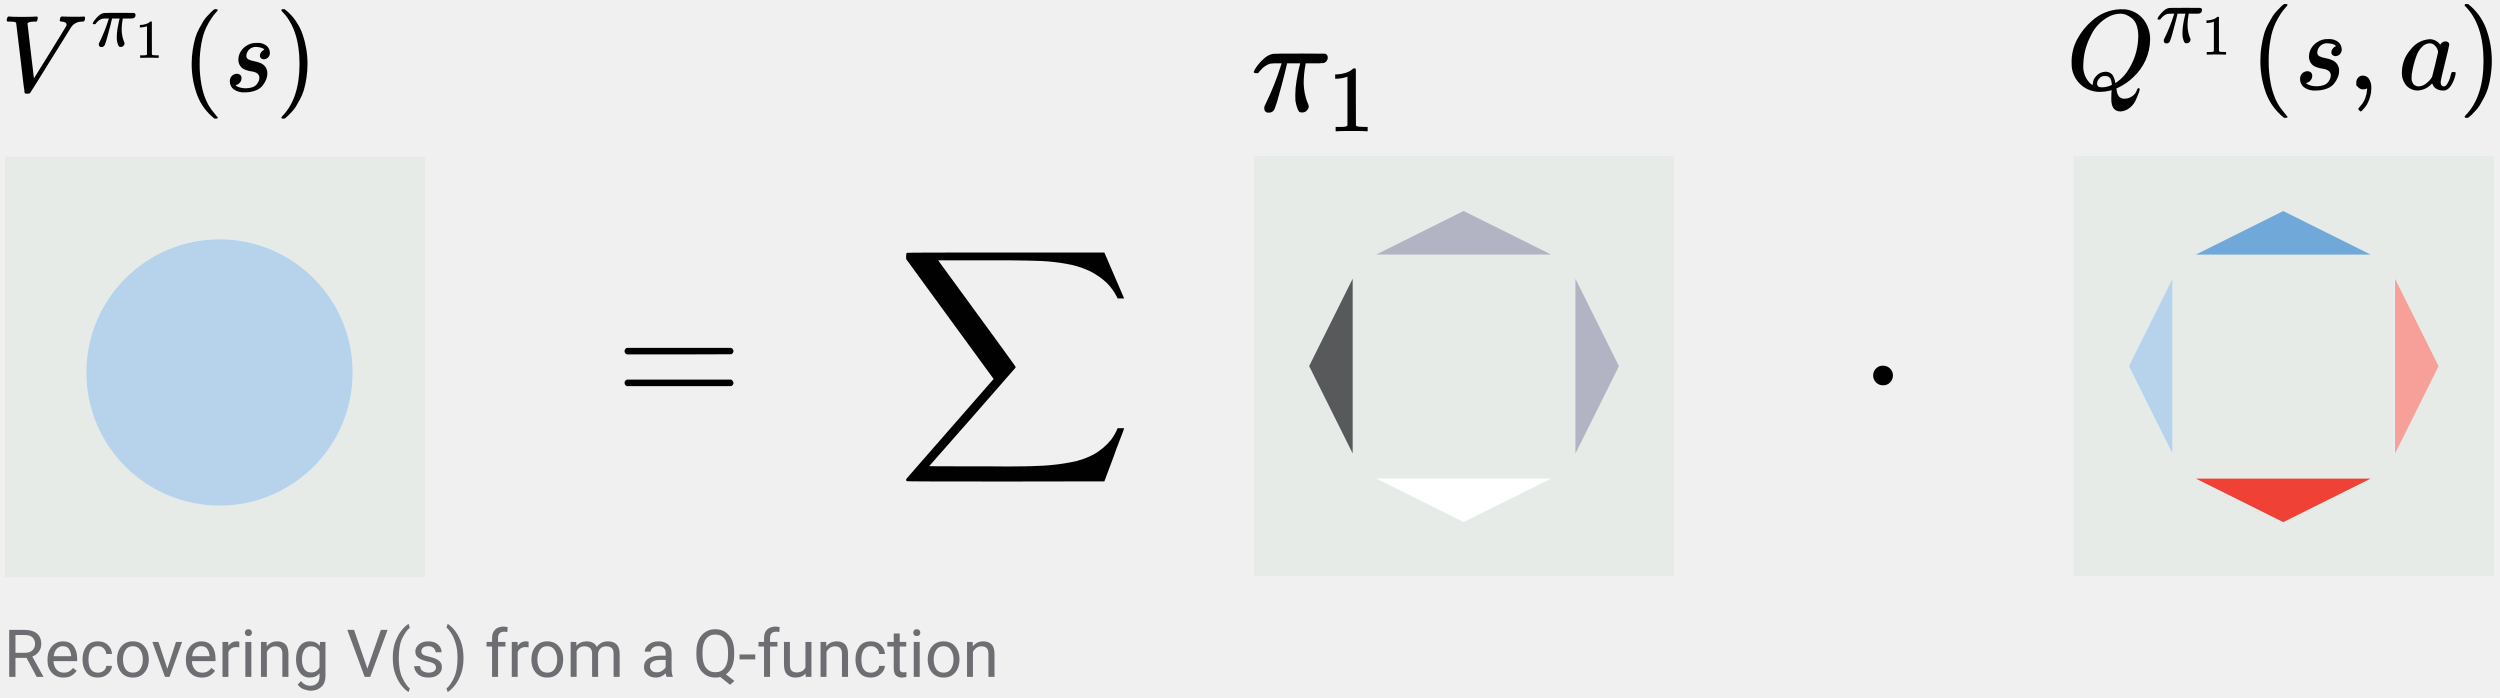
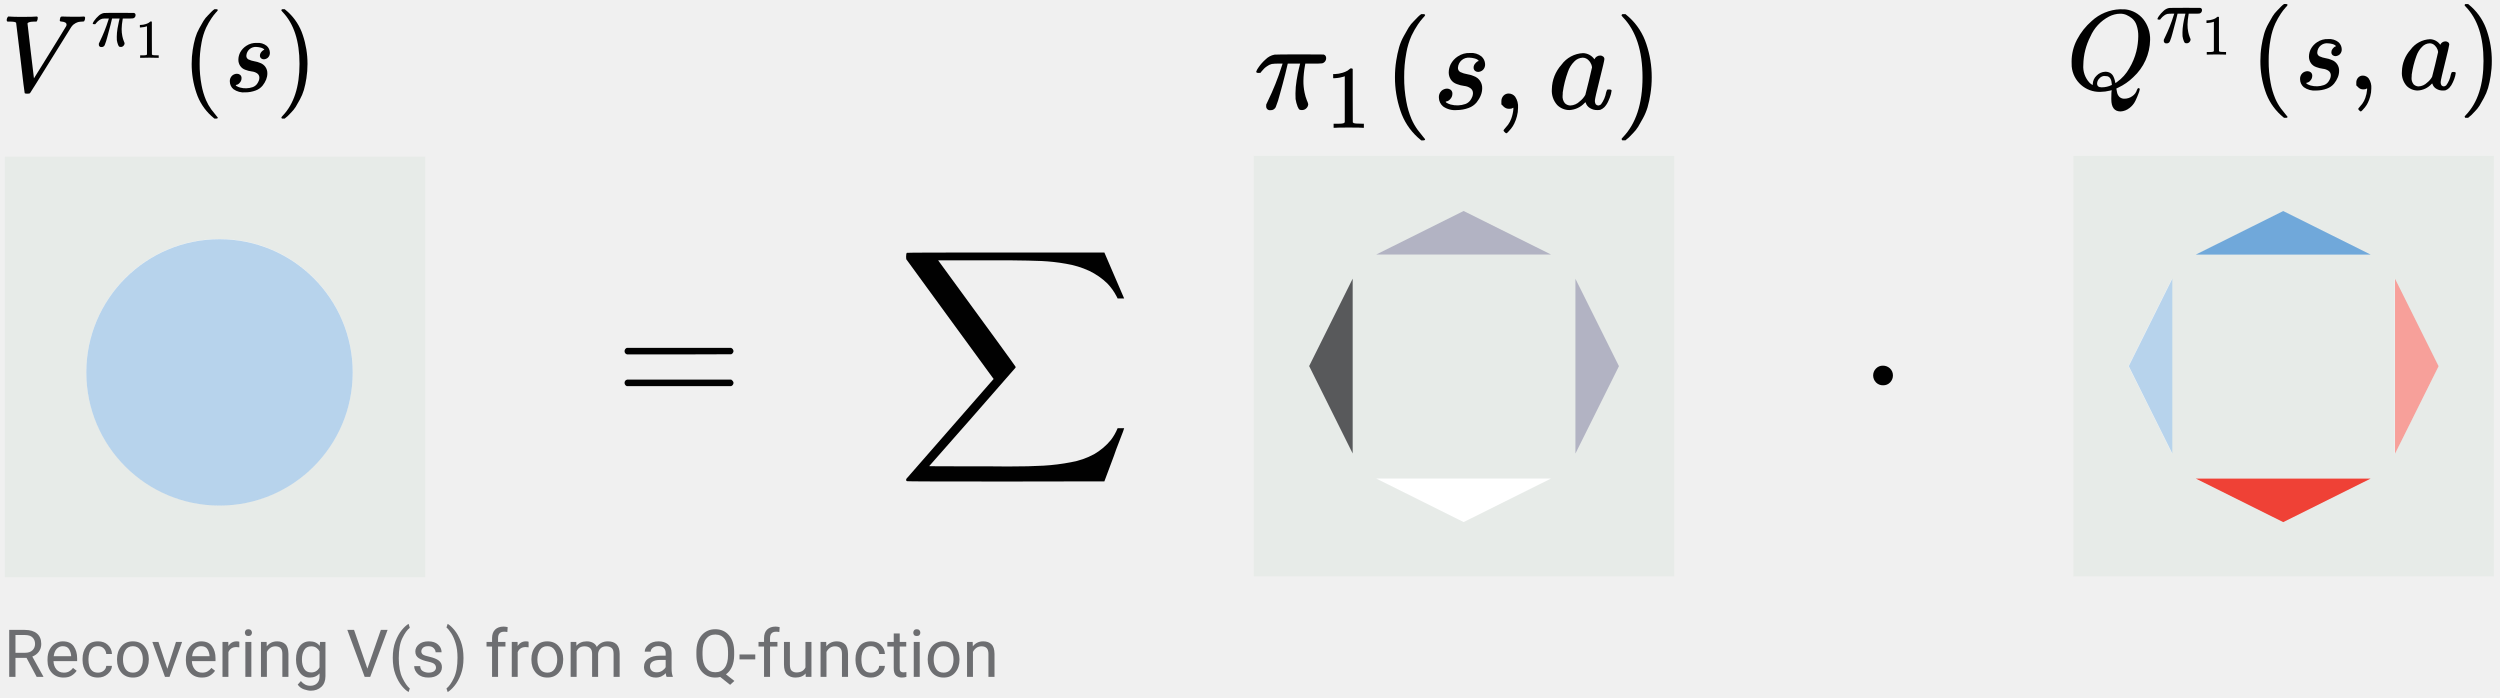
<svg xmlns="http://www.w3.org/2000/svg" id="Layer_1" data-name="Layer 1" viewBox="0 0 580.235 162">
  <defs>
    <style>
      .cls-1 {
        fill: #e7ebe8;
      }

      .cls-2 {
        fill: #58595b;
      }

      .cls-3 {
        fill: #fff;
      }

      .cls-4 {
        fill: #b2b3c3;
      }

-       .cls-5 {
-         fill: #010101;
-       }
- 
-       .cls-6, .cls-9 {
+       .cls-5, .cls-9 {
        fill: #70a8da;
      }

-       .cls-6, .cls-8 {
+       .cls-5, .cls-8 {
        opacity: 0.5;
+       }
+ 
+       .cls-6 {
+         fill: #010101;
      }

      .cls-7, .cls-8 {
        fill: #ef4136;
      }

      .cls-10 {
        font-size: 15.339px;
        fill: #6d6e71;
        font-family: Roboto-Regular, Roboto;
      }

      .cls-11 {
        letter-spacing: -0.007em;
      }

      .cls-12 {
        letter-spacing: -0.006em;
      }

      .cls-13 {
        letter-spacing: -0em;
      }

      .cls-14 {
        letter-spacing: -0.017em;
      }
    </style>
  </defs>
  <rect class="cls-1" x="291" y="36.167" width="97.595" height="97.595" />
  <polygon class="cls-2" points="303.845 84.962 313.95 105.252 313.95 64.673 303.845 84.962" />
  <polygon class="cls-3" points="339.699 121.169 359.988 111.064 319.41 111.064 339.699 121.169" />
  <polygon class="cls-4" points="375.75 84.985 365.645 64.696 365.645 105.274 375.75 84.985" />
  <polygon class="cls-4" points="339.699 48.969 319.41 59.074 359.988 59.074 339.699 48.969" />
-   <g>
-     <path id="MJMATHI-3C0" class="cls-5" d="M294.487,26.137a.918.918,0,0,1-1.054-1.023v-.341l.403-.868a60.086,60.086,0,0,0,3.38-8.466l.248-.744h-.992a10.34,10.34,0,0,0-1.675.093,3.355,3.355,0,0,0-1.209.589,4.05,4.05,0,0,0-.682.558,7.993,7.993,0,0,0-.589.651,3.819,3.819,0,0,0-.279.372,1.768,1.768,0,0,1-.465.031q-.589,0-.589-.31a3.744,3.744,0,0,1,.589-1.085,10.545,10.545,0,0,1,1.706-1.923,4.216,4.216,0,0,1,2.202-1.178q.217-.062,6.977-.062,4.961,0,5.086.031a.847.847,0,0,1,.62.868,1.295,1.295,0,0,1-.992,1.302,16.819,16.819,0,0,1-2.14.062h-1.985l-.093.527a23.275,23.275,0,0,0-.372,3.69,13.511,13.511,0,0,0,.279,2.884,11.204,11.204,0,0,0,.589,1.985,3.616,3.616,0,0,1,.31.868,1.437,1.437,0,0,1-.434.992,1.459,1.459,0,0,1-1.116.465,1.429,1.429,0,0,1-.558-.093q-.217-.093-.496-.744a8.957,8.957,0,0,1-.496-1.861q-.031-.279-.031-1.364a20.58,20.58,0,0,1,.279-3.256q.279-1.737.558-2.853l.31-1.24H298.735l-.031.124q0,.093-.589,2.45t-1.333,4.992a23.108,23.108,0,0,1-.961,3.008A1.304,1.304,0,0,1,294.487,26.137Z" />
-     <path id="MJMAIN-31" class="cls-5" d="M312.734,17.793l-.285.11a6.282,6.282,0,0,1-.877.219,10.105,10.105,0,0,1-1.272.153h-.417V17.267h.417a7.129,7.129,0,0,0,1.907-.329,5.177,5.177,0,0,0,1.228-.526,5.622,5.622,0,0,0,.614-.482q.044-.066.263-.066a.611.611,0,0,1,.373.132v6.555l.022,6.577a.868.868,0,0,0,.263.197,2.6,2.6,0,0,0,.526.088q.417.044,1.359.044h.57v1.008h-.241q-.46-.066-3.486-.066-2.982,0-3.442.066h-.263V29.457h1.403a5.264,5.264,0,0,0,.548-.022,2.147,2.147,0,0,0,.351-.066,1.314,1.314,0,0,1,.175-.044q.022,0,.132-.11t.132-.088Z" />
-   </g>
  <rect class="cls-1" x="1.117" y="36.373" width="97.595" height="97.595" />
  <circle class="cls-3" cx="50.95" cy="86.39" r="30.912" />
-   <circle class="cls-6" cx="50.947" cy="86.427" r="30.912" />
+   <circle class="cls-5" cx="50.947" cy="86.427" r="30.912" />
  <g>
-     <path id="MJMATHI-56" class="cls-5" d="M1.558,4.73a1.201,1.201,0,0,1,.33-.888H2.168q1.066.076,2.665.076,2.995,0,3.529-.076h.254q.152.152.152.228t-.051.457a1.398,1.398,0,0,1-.228.482h-.533q-.558.051-.762.051-.736.127-.812.381,0,.051.736,6.372T7.879,18.184l1.853-2.97q1.853-2.97,3.706-5.991t1.904-3.122a.755.755,0,0,0,.102-.381q0-.609-1.117-.711-.457,0-.457-.279,0-.025.051-.33a1.366,1.366,0,0,1,.152-.457.403.403,0,0,1,.33-.102h.305q.254,0,.863.025t1.625.025q1.752,0,2.209-.051h.178q.178.178.178.279a1.553,1.553,0,0,1-.228.812.726.726,0,0,1-.432.076q-.33.025-.609.051a1.888,1.888,0,0,0-.533.127q-.254.102-.406.178a1.589,1.589,0,0,0-.305.203,1.42,1.42,0,0,1-.254.178.552.552,0,0,0-.203.228q-.102.178-.178.178l-4.899,7.869Q7.143,21.408,6.991,21.586q-.076.051-.178.127L6.356,21.738H6.179q-.457,0-.457-.178-.076-.152-.99-8.123-.965-8.073-.99-8.149Q3.615,5.009,2.168,5.009H1.736A.352.352,0,0,1,1.558,4.73Z" />
+     <path id="MJMATHI-56" class="cls-6" d="M1.558,4.73a1.201,1.201,0,0,1,.33-.888H2.168q1.066.076,2.665.076,2.995,0,3.529-.076h.254q.152.152.152.228t-.051.457a1.398,1.398,0,0,1-.228.482h-.533q-.558.051-.762.051-.736.127-.812.381,0,.051.736,6.372T7.879,18.184l1.853-2.97q1.853-2.97,3.706-5.991t1.904-3.122a.755.755,0,0,0,.102-.381q0-.609-1.117-.711-.457,0-.457-.279,0-.025.051-.33a1.366,1.366,0,0,1,.152-.457.403.403,0,0,1,.33-.102h.305q.254,0,.863.025t1.625.025q1.752,0,2.209-.051h.178q.178.178.178.279a1.553,1.553,0,0,1-.228.812.726.726,0,0,1-.432.076q-.33.025-.609.051a1.888,1.888,0,0,0-.533.127q-.254.102-.406.178a1.589,1.589,0,0,0-.305.203,1.42,1.42,0,0,1-.254.178.552.552,0,0,0-.203.228q-.102.178-.178.178l-4.899,7.869Q7.143,21.408,6.991,21.586q-.076.051-.178.127L6.356,21.738H6.179q-.457,0-.457-.178-.076-.152-.99-8.123-.965-8.073-.99-8.149Q3.615,5.009,2.168,5.009H1.736A.352.352,0,0,1,1.558,4.73Z" />
    <g>
-       <path id="MJMATHI-3C0-2" data-name="MJMATHI-3C0" class="cls-5" d="M23.55,10.918a.532.532,0,0,1-.61-.592v-.197l.233-.503a34.777,34.777,0,0,0,1.956-4.9l.144-.431h-.574a5.983,5.983,0,0,0-.969.054,1.942,1.942,0,0,0-.7.341,2.344,2.344,0,0,0-.395.323,4.625,4.625,0,0,0-.341.377,2.209,2.209,0,0,0-.162.215,1.023,1.023,0,0,1-.269.018q-.341,0-.341-.179a2.167,2.167,0,0,1,.341-.628,6.103,6.103,0,0,1,.987-1.113,2.44,2.44,0,0,1,1.274-.682q.126-.036,4.038-.036,2.872,0,2.943.018a.49.49,0,0,1,.359.503.75.75,0,0,1-.574.754,9.734,9.734,0,0,1-1.238.036H28.504l-.054.305a13.471,13.471,0,0,0-.215,2.136,7.82,7.82,0,0,0,.162,1.669,6.484,6.484,0,0,0,.341,1.149,2.093,2.093,0,0,1,.179.503.832.832,0,0,1-.251.574.844.844,0,0,1-.646.269.827.827,0,0,1-.323-.054q-.126-.054-.287-.431A5.185,5.185,0,0,1,27.122,9.339q-.018-.162-.018-.79a11.911,11.911,0,0,1,.162-1.884q.162-1.005.323-1.651l.179-.718H26.009l-.018.072q0,.054-.341,1.418T24.879,8.675a13.374,13.374,0,0,1-.556,1.741A.755.755,0,0,1,23.55,10.918Z" />
-       <path id="MJMAIN-31-2" data-name="MJMAIN-31" class="cls-5" d="M34.115,6.088l-.165.063a3.638,3.638,0,0,1-.508.127,5.852,5.852,0,0,1-.736.089h-.241V5.783h.241a4.127,4.127,0,0,0,1.104-.19,2.997,2.997,0,0,0,.711-.305,3.253,3.253,0,0,0,.355-.279q.025-.038.152-.038a.353.353,0,0,1,.216.076V8.842L35.258,12.65a.503.503,0,0,0,.152.114,1.505,1.505,0,0,0,.305.051q.241.025.787.025h.33v.584H36.692q-.267-.038-2.018-.038-1.726,0-1.993.038h-.152V12.84H33.341a3.049,3.049,0,0,0,.317-.013,1.242,1.242,0,0,0,.203-.038.761.761,0,0,1,.102-.025q.013,0,.076-.063t.076-.051Z" />
+       <path id="MJMATHI-3C0" class="cls-6" d="M23.55,10.918a.532.532,0,0,1-.61-.592v-.197l.233-.503a34.777,34.777,0,0,0,1.956-4.9l.144-.431h-.574a5.983,5.983,0,0,0-.969.054,1.942,1.942,0,0,0-.7.341,2.344,2.344,0,0,0-.395.323,4.625,4.625,0,0,0-.341.377,2.209,2.209,0,0,0-.162.215,1.023,1.023,0,0,1-.269.018q-.341,0-.341-.179a2.167,2.167,0,0,1,.341-.628,6.103,6.103,0,0,1,.987-1.113,2.44,2.44,0,0,1,1.274-.682q.126-.036,4.038-.036,2.872,0,2.943.018a.49.49,0,0,1,.359.503.75.75,0,0,1-.574.754,9.734,9.734,0,0,1-1.238.036H28.504l-.054.305a13.471,13.471,0,0,0-.215,2.136,7.82,7.82,0,0,0,.162,1.669,6.484,6.484,0,0,0,.341,1.149,2.093,2.093,0,0,1,.179.503.832.832,0,0,1-.251.574.844.844,0,0,1-.646.269.827.827,0,0,1-.323-.054q-.126-.054-.287-.431A5.185,5.185,0,0,1,27.122,9.339q-.018-.162-.018-.79a11.911,11.911,0,0,1,.162-1.884q.162-1.005.323-1.651l.179-.718H26.009l-.018.072q0,.054-.341,1.418T24.879,8.675a13.374,13.374,0,0,1-.556,1.741A.755.755,0,0,1,23.55,10.918Z" />
+       <path id="MJMAIN-31" class="cls-6" d="M34.115,6.088l-.165.063a3.638,3.638,0,0,1-.508.127,5.852,5.852,0,0,1-.736.089h-.241V5.783h.241a4.127,4.127,0,0,0,1.104-.19,2.997,2.997,0,0,0,.711-.305,3.253,3.253,0,0,0,.355-.279q.025-.038.152-.038a.353.353,0,0,1,.216.076V8.842L35.258,12.65a.503.503,0,0,0,.152.114,1.505,1.505,0,0,0,.305.051q.241.025.787.025h.33v.584H36.692q-.267-.038-2.018-.038-1.726,0-1.993.038h-.152V12.84H33.341a3.049,3.049,0,0,0,.317-.013,1.242,1.242,0,0,0,.203-.038.761.761,0,0,1,.102-.025q.013,0,.076-.063t.076-.051Z" />
    </g>
-     <path id="MJMAIN-28" class="cls-5" d="M44.485,14.833a20.879,20.879,0,0,1,.254-3.325A23.264,23.264,0,0,1,45.323,8.791a10.63,10.63,0,0,1,.939-2.234q.609-1.092.965-1.701a6.743,6.743,0,0,1,1.066-1.32q.711-.711.838-.863a4.575,4.575,0,0,1,.635-.533H50.197q.355,0,.355.228a2.051,2.051,0,0,1-.432.533A11.524,11.524,0,0,0,49.08,4.247a17.563,17.563,0,0,0-1.244,2.183,14.442,14.442,0,0,0-1.066,3.503,25.622,25.622,0,0,0-.432,4.899,25.223,25.223,0,0,0,.432,4.874,16.487,16.487,0,0,0,1.041,3.529,11.497,11.497,0,0,0,1.244,2.183q.635.838,1.066,1.345a5.735,5.735,0,0,1,.432.533q0,.228-.381.228H49.765l-.711-.609a12.527,12.527,0,0,1-3.478-5.382A20.755,20.755,0,0,1,44.485,14.833Z" />
-     <path id="MJMATHI-73" class="cls-5" d="M55.325,13.843a3.762,3.762,0,0,1,.406-1.65,4.176,4.176,0,0,1,1.422-1.549,4.056,4.056,0,0,1,2.462-.685,3.207,3.207,0,0,1,2.285.685,2.175,2.175,0,0,1,.736,1.523,1.512,1.512,0,0,1-.432,1.193,1.538,1.538,0,0,1-.965.406,1.014,1.014,0,0,1-.609-.203.821.821,0,0,1-.305-.66,1.152,1.152,0,0,1,.228-.711,2.28,2.28,0,0,1,.432-.457.614.614,0,0,1,.33-.152.022.022,0,0,0,.025-.025q0-.076-.178-.228a1.734,1.734,0,0,0-.635-.279,4.491,4.491,0,0,0-.99-.152A2.147,2.147,0,0,0,57.178,12.904a.918.918,0,0,0,.482.888,5.265,5.265,0,0,0,1.396.432,5.563,5.563,0,0,1,1.32.381,2.509,2.509,0,0,1,1.675,2.437,3.863,3.863,0,0,1-.279,1.422,5.678,5.678,0,0,1-.838,1.422,3.672,3.672,0,0,1-1.599,1.117,6.893,6.893,0,0,1-2.386.432,4.106,4.106,0,0,1-2.767-.736,2.349,2.349,0,0,1-.838-1.726,1.726,1.726,0,0,1,.533-1.422,1.753,1.753,0,0,1,1.117-.432,1.225,1.225,0,0,1,.711.228.945.945,0,0,1,.355.787,1.519,1.519,0,0,1-.457,1.117,1.25,1.25,0,0,1-.787.457.195.195,0,0,1-.076.025q-.025,0-.025.051a.549.549,0,0,0,.203.203,3.544,3.544,0,0,0,.787.33,4.993,4.993,0,0,0,2.97-.102,2.181,2.181,0,0,0,.965-.711,3.37,3.37,0,0,0,.432-.787,1.915,1.915,0,0,0,.127-.635,1.196,1.196,0,0,0-.533-1.066,2.698,2.698,0,0,0-1.218-.432,6.283,6.283,0,0,1-1.498-.381,2.349,2.349,0,0,1-1.193-.888A2.555,2.555,0,0,1,55.325,13.843Z" />
-     <path id="MJMAIN-29" class="cls-5" d="M65.428,2.166l.102-.025h.558l.711.609a12.528,12.528,0,0,1,3.478,5.382,20.755,20.755,0,0,1,1.092,6.702,21.193,21.193,0,0,1-.254,3.325,21.826,21.826,0,0,1-.584,2.716,11.433,11.433,0,0,1-.939,2.234q-.609,1.117-.965,1.701A7.722,7.722,0,0,1,67.586,26.104q-.685.711-.812.838t-.584.482l-.102.102h-.584a.149.149,0,0,1-.127-.076.598.598,0,0,1-.076-.228q.025-.025.279-.33,3.935-4.087,3.935-12.058T65.581,2.775q-.254-.305-.279-.33A.298.298,0,0,1,65.428,2.166Z" />
+     <path id="MJMAIN-28" class="cls-6" d="M44.485,14.833a20.879,20.879,0,0,1,.254-3.325A23.264,23.264,0,0,1,45.323,8.791a10.63,10.63,0,0,1,.939-2.234q.609-1.092.965-1.701a6.743,6.743,0,0,1,1.066-1.32q.711-.711.838-.863a4.575,4.575,0,0,1,.635-.533H50.197q.355,0,.355.228a2.051,2.051,0,0,1-.432.533A11.524,11.524,0,0,0,49.08,4.247a17.563,17.563,0,0,0-1.244,2.183,14.442,14.442,0,0,0-1.066,3.503,25.622,25.622,0,0,0-.432,4.899,25.223,25.223,0,0,0,.432,4.874,16.487,16.487,0,0,0,1.041,3.529,11.497,11.497,0,0,0,1.244,2.183q.635.838,1.066,1.345a5.735,5.735,0,0,1,.432.533q0,.228-.381.228H49.765l-.711-.609a12.527,12.527,0,0,1-3.478-5.382A20.755,20.755,0,0,1,44.485,14.833Z" />
+     <path id="MJMATHI-73" class="cls-6" d="M55.325,13.843a3.762,3.762,0,0,1,.406-1.65,4.176,4.176,0,0,1,1.422-1.549,4.056,4.056,0,0,1,2.462-.685,3.207,3.207,0,0,1,2.285.685,2.175,2.175,0,0,1,.736,1.523,1.512,1.512,0,0,1-.432,1.193,1.538,1.538,0,0,1-.965.406,1.014,1.014,0,0,1-.609-.203.821.821,0,0,1-.305-.66,1.152,1.152,0,0,1,.228-.711,2.28,2.28,0,0,1,.432-.457.614.614,0,0,1,.33-.152.022.022,0,0,0,.025-.025q0-.076-.178-.228a1.734,1.734,0,0,0-.635-.279,4.491,4.491,0,0,0-.99-.152A2.147,2.147,0,0,0,57.178,12.904a.918.918,0,0,0,.482.888,5.265,5.265,0,0,0,1.396.432,5.563,5.563,0,0,1,1.32.381,2.509,2.509,0,0,1,1.675,2.437,3.863,3.863,0,0,1-.279,1.422,5.678,5.678,0,0,1-.838,1.422,3.672,3.672,0,0,1-1.599,1.117,6.893,6.893,0,0,1-2.386.432,4.106,4.106,0,0,1-2.767-.736,2.349,2.349,0,0,1-.838-1.726,1.726,1.726,0,0,1,.533-1.422,1.753,1.753,0,0,1,1.117-.432,1.225,1.225,0,0,1,.711.228.945.945,0,0,1,.355.787,1.519,1.519,0,0,1-.457,1.117,1.25,1.25,0,0,1-.787.457.195.195,0,0,1-.076.025q-.025,0-.025.051a.549.549,0,0,0,.203.203,3.544,3.544,0,0,0,.787.33,4.993,4.993,0,0,0,2.97-.102,2.181,2.181,0,0,0,.965-.711,3.37,3.37,0,0,0,.432-.787,1.915,1.915,0,0,0,.127-.635,1.196,1.196,0,0,0-.533-1.066,2.698,2.698,0,0,0-1.218-.432,6.283,6.283,0,0,1-1.498-.381,2.349,2.349,0,0,1-1.193-.888A2.555,2.555,0,0,1,55.325,13.843Z" />
+     <path id="MJMAIN-29" class="cls-6" d="M65.428,2.166l.102-.025h.558l.711.609a12.528,12.528,0,0,1,3.478,5.382,20.755,20.755,0,0,1,1.092,6.702,21.193,21.193,0,0,1-.254,3.325,21.826,21.826,0,0,1-.584,2.716,11.433,11.433,0,0,1-.939,2.234q-.609,1.117-.965,1.701A7.722,7.722,0,0,1,67.586,26.104q-.685.711-.812.838t-.584.482l-.102.102h-.584a.149.149,0,0,1-.127-.076.598.598,0,0,1-.076-.228q.025-.025.279-.33,3.935-4.087,3.935-12.058T65.581,2.775q-.254-.305-.279-.33A.298.298,0,0,1,65.428,2.166Z" />
  </g>
  <g>
-     <path id="MJMAIN-3D" class="cls-5" d="M144.955,81.499a.827.827,0,0,1,.532-.759h24.186a.883.883,0,0,1,.57.759.861.861,0,0,1-.532.721l-12.074.038h-12.074A.753.753,0,0,1,144.955,81.499Zm0,7.366a.753.753,0,0,1,.608-.759h24.148q.532.38.532.759a.83.83,0,0,1-.57.759h-24.186A.827.827,0,0,1,144.955,88.865Z" />
-     <path id="MJSZ2-2211" class="cls-5" d="M210.489,58.68q.114-.076,22.971-.076h22.857l2.202,5.126q2.24,5.24,2.392,5.543h-1.519l-.266-.532a12.828,12.828,0,0,0-2.126-2.962,15.937,15.937,0,0,0-4.215-2.924,20.79,20.79,0,0,0-5.354-1.633,44.167,44.167,0,0,0-5.733-.645q-2.696-.114-6.948-.152H217.741l.304.418q17.579,24.034,17.655,24.262a.342.342,0,0,1,0,.228q-.114.114-10.024,11.467L215.653,108.191q0,.038,8.011.038h5.354q3.379,0,4.86.038,5.164,0,8.353-.19a48.773,48.773,0,0,0,6.341-.797,17.486,17.486,0,0,0,5.354-1.86,14.239,14.239,0,0,0,3.911-3.303,12.032,12.032,0,0,0,1.557-2.734h1.519q0,.038-.266.797t-.949,2.468q-.683,1.709-1.177,3.189l-2.202,5.885-22.819.038q-22.857,0-22.971-.076a.323.323,0,0,1-.228-.342.583.583,0,0,1,.076-.228l20.237-23.161q0-.038-1.253-1.709t-3.987-5.467q-2.734-3.797-4.936-6.758L210.337,60.161l-.038-.57Q210.299,58.794,210.489,58.68Z" />
+     <path id="MJMAIN-3D" class="cls-6" d="M144.955,81.499a.827.827,0,0,1,.532-.759h24.186a.883.883,0,0,1,.57.759.861.861,0,0,1-.532.721l-12.074.038h-12.074A.753.753,0,0,1,144.955,81.499Zm0,7.366a.753.753,0,0,1,.608-.759h24.148q.532.38.532.759a.83.83,0,0,1-.57.759h-24.186A.827.827,0,0,1,144.955,88.865Z" />
+     <path id="MJSZ2-2211" class="cls-6" d="M210.489,58.68q.114-.076,22.971-.076h22.857l2.202,5.126q2.24,5.24,2.392,5.543h-1.519l-.266-.532a12.828,12.828,0,0,0-2.126-2.962,15.937,15.937,0,0,0-4.215-2.924,20.79,20.79,0,0,0-5.354-1.633,44.167,44.167,0,0,0-5.733-.645q-2.696-.114-6.948-.152H217.741l.304.418q17.579,24.034,17.655,24.262a.342.342,0,0,1,0,.228q-.114.114-10.024,11.467L215.653,108.191q0,.038,8.011.038h5.354q3.379,0,4.86.038,5.164,0,8.353-.19a48.773,48.773,0,0,0,6.341-.797,17.486,17.486,0,0,0,5.354-1.86,14.239,14.239,0,0,0,3.911-3.303,12.032,12.032,0,0,0,1.557-2.734h1.519q0,.038-.266.797t-.949,2.468q-.683,1.709-1.177,3.189l-2.202,5.885-22.819.038q-22.857,0-22.971-.076a.323.323,0,0,1-.228-.342.583.583,0,0,1,.076-.228l20.237-23.161q0-.038-1.253-1.709t-3.987-5.467q-2.734-3.797-4.936-6.758L210.337,60.161l-.038-.57Q210.299,58.794,210.489,58.68Z" />
  </g>
-   <path id="MJMAIN-22C5" class="cls-5" d="M434.746,87.147a2.249,2.249,0,0,1,.645-1.595,2.149,2.149,0,0,1,1.633-.683,2.325,2.325,0,0,1,1.595.608,2.191,2.191,0,0,1,.721,1.633,2.295,2.295,0,0,1-.645,1.633,2.149,2.149,0,0,1-1.633.683,2.213,2.213,0,0,1-1.633-.645A2.348,2.348,0,0,1,434.746,87.147Z" />
+   <path id="MJMAIN-22C5" class="cls-6" d="M434.746,87.147a2.249,2.249,0,0,1,.645-1.595,2.149,2.149,0,0,1,1.633-.683,2.325,2.325,0,0,1,1.595.608,2.191,2.191,0,0,1,.721,1.633,2.295,2.295,0,0,1-.645,1.633,2.149,2.149,0,0,1-1.633.683,2.213,2.213,0,0,1-1.633-.645A2.348,2.348,0,0,1,434.746,87.147Z" />
  <rect class="cls-1" x="481.224" y="36.181" width="97.595" height="97.595" />
  <polygon class="cls-3" points="565.925 85.022 555.82 64.733 555.82 105.311 565.925 85.022" />
  <polygon class="cls-3" points="494.022 84.976 504.127 105.266 504.127 64.687 494.022 84.976" />
-   <polygon class="cls-6" points="494.069 84.976 504.175 105.266 504.175 64.687 494.069 84.976" />
+   <polygon class="cls-5" points="494.069 84.976 504.175 105.266 504.175 64.687 494.069 84.976" />
  <polygon class="cls-7" points="529.924 121.183 550.213 111.078 509.634 111.078 529.924 121.183" />
  <polygon class="cls-8" points="565.974 84.999 555.869 64.709 555.869 105.288 565.974 84.999" />
  <polygon class="cls-9" points="529.924 48.982 509.634 59.088 550.213 59.088 529.924 48.982" />
  <g>
-     <path id="MJMATHI-51" class="cls-5" d="M490.021,22.856q0-.872.026-1.32a2.608,2.608,0,0,1,.053-.502v-.106l-.396.106a9.607,9.607,0,0,1-2.218.29,6.481,6.481,0,0,1-6.655-5.889q-.026-.211-.026-1.136A10.926,10.926,0,0,1,482.072,9.176a14.792,14.792,0,0,1,3.407-4.305,10.301,10.301,0,0,1,6.576-2.72q1.004,0,1.268.026a6.288,6.288,0,0,1,4.12,2.271,7.446,7.446,0,0,1,1.585,4.807,12.016,12.016,0,0,1-3.909,8.662,12.666,12.666,0,0,1-3.46,2.403l-.449.211v.132q0,.026.132.713a2.078,2.078,0,0,0,.555,1.109,1.644,1.644,0,0,0,1.215.423,3.077,3.077,0,0,0,1.769-.581,2.687,2.687,0,0,0,1.109-1.505q.158-.37.343-.37a.272.272,0,0,1,.291.238,3.95,3.95,0,0,1-.264.951q-.264.739-.739,1.743a4.585,4.585,0,0,1-1.426,1.717,3.604,3.604,0,0,1-2.007.766q-2.166,0-2.166-2.826Zm6.259-14.473a7.372,7.372,0,0,0-.396-2.535,3.472,3.472,0,0,0-1.083-1.611,5.955,5.955,0,0,0-1.32-.792,3.605,3.605,0,0,0-1.4-.264,5.761,5.761,0,0,0-2.588.66,9.508,9.508,0,0,0-4.331,4.648,14.872,14.872,0,0,0-1.637,6.55,5.454,5.454,0,0,0,1.426,4.146,2.48,2.48,0,0,0,.766.555v-.211a2.762,2.762,0,0,1,.872-1.954,2.871,2.871,0,0,1,2.06-.924,2.136,2.136,0,0,1,1.136.291,1.826,1.826,0,0,1,.713.792,4.348,4.348,0,0,1,.317.845q.079.343.158.713l.343-.238a9.781,9.781,0,0,0,2.879-3.196,14.419,14.419,0,0,0,1.637-3.935A15.459,15.459,0,0,0,496.28,8.384Zm-8.504,11.884a5.242,5.242,0,0,0,2.377-.555l-.026-.264q-.106-1.453-.977-1.743a3.232,3.232,0,0,0-.502-.053h-.158a.153.153,0,0,1-.106-.026,1.609,1.609,0,0,0-1.083.528,1.731,1.731,0,0,0-.581,1.215Q486.72,20.268,487.776,20.268Z" />
+     <path id="MJMATHI-51" class="cls-6" d="M490.021,22.856q0-.872.026-1.32a2.608,2.608,0,0,1,.053-.502v-.106l-.396.106a9.607,9.607,0,0,1-2.218.29,6.481,6.481,0,0,1-6.655-5.889q-.026-.211-.026-1.136A10.926,10.926,0,0,1,482.072,9.176a14.792,14.792,0,0,1,3.407-4.305,10.301,10.301,0,0,1,6.576-2.72q1.004,0,1.268.026a6.288,6.288,0,0,1,4.12,2.271,7.446,7.446,0,0,1,1.585,4.807,12.016,12.016,0,0,1-3.909,8.662,12.666,12.666,0,0,1-3.46,2.403l-.449.211v.132q0,.026.132.713a2.078,2.078,0,0,0,.555,1.109,1.644,1.644,0,0,0,1.215.423,3.077,3.077,0,0,0,1.769-.581,2.687,2.687,0,0,0,1.109-1.505q.158-.37.343-.37a.272.272,0,0,1,.291.238,3.95,3.95,0,0,1-.264.951q-.264.739-.739,1.743a4.585,4.585,0,0,1-1.426,1.717,3.604,3.604,0,0,1-2.007.766q-2.166,0-2.166-2.826Zm6.259-14.473a7.372,7.372,0,0,0-.396-2.535,3.472,3.472,0,0,0-1.083-1.611,5.955,5.955,0,0,0-1.32-.792,3.605,3.605,0,0,0-1.4-.264,5.761,5.761,0,0,0-2.588.66,9.508,9.508,0,0,0-4.331,4.648,14.872,14.872,0,0,0-1.637,6.55,5.454,5.454,0,0,0,1.426,4.146,2.48,2.48,0,0,0,.766.555v-.211a2.762,2.762,0,0,1,.872-1.954,2.871,2.871,0,0,1,2.06-.924,2.136,2.136,0,0,1,1.136.291,1.826,1.826,0,0,1,.713.792,4.348,4.348,0,0,1,.317.845q.079.343.158.713l.343-.238a9.781,9.781,0,0,0,2.879-3.196,14.419,14.419,0,0,0,1.637-3.935A15.459,15.459,0,0,0,496.28,8.384Zm-8.504,11.884a5.242,5.242,0,0,0,2.377-.555l-.026-.264q-.106-1.453-.977-1.743a3.232,3.232,0,0,0-.502-.053h-.158a.153.153,0,0,1-.106-.026,1.609,1.609,0,0,0-1.083.528,1.731,1.731,0,0,0-.581,1.215Q486.72,20.268,487.776,20.268Z" />
    <g>
-       <path id="MJMATHI-3C0-3" data-name="MJMATHI-3C0" class="cls-5" d="M502.838,10.068a.553.553,0,0,1-.635-.616V9.246l.243-.523a36.179,36.179,0,0,0,2.035-5.097l.149-.448h-.598a6.225,6.225,0,0,0-1.008.056,2.02,2.02,0,0,0-.728.355,2.439,2.439,0,0,0-.411.336,4.816,4.816,0,0,0-.355.392,2.302,2.302,0,0,0-.168.224,1.064,1.064,0,0,1-.28.019q-.355,0-.355-.187a2.255,2.255,0,0,1,.355-.654A6.35,6.35,0,0,1,502.11,2.562a2.538,2.538,0,0,1,1.326-.71q.131-.037,4.201-.037,2.987,0,3.062.019a.51.51,0,0,1,.373.523.78.78,0,0,1-.597.784,10.126,10.126,0,0,1-1.288.037h-1.195l-.056.317a14.014,14.014,0,0,0-.224,2.222,8.136,8.136,0,0,0,.168,1.736,6.747,6.747,0,0,0,.355,1.195,2.177,2.177,0,0,1,.187.523.865.865,0,0,1-.261.597.878.878,0,0,1-.672.28.86.86,0,0,1-.336-.056q-.131-.056-.299-.448a5.393,5.393,0,0,1-.299-1.12q-.019-.168-.019-.822a12.391,12.391,0,0,1,.168-1.961q.168-1.046.336-1.718l.187-.747h-1.83l-.019.075q0,.056-.355,1.475t-.803,3.006a13.916,13.916,0,0,1-.579,1.811A.785.785,0,0,1,502.838,10.068Z" />
-       <path id="MJMAIN-31-3" data-name="MJMAIN-31" class="cls-5" d="M513.83,5.043l-.172.066a3.784,3.784,0,0,1-.528.132,6.087,6.087,0,0,1-.766.092h-.251V4.726h.251a4.294,4.294,0,0,0,1.149-.198,3.118,3.118,0,0,0,.739-.317,3.383,3.383,0,0,0,.37-.291q.026-.04.158-.04a.368.368,0,0,1,.224.079V7.908l.013,3.961a.523.523,0,0,0,.158.119,1.566,1.566,0,0,0,.317.053q.251.026.819.026h.343v.607h-.145q-.277-.04-2.1-.04-1.796,0-2.073.04h-.158v-.607h.845a3.173,3.173,0,0,0,.33-.013,1.293,1.293,0,0,0,.211-.04.792.792,0,0,1,.106-.026q.013,0,.079-.066t.079-.053Z" />
+       <path id="MJMATHI-3C0-2" data-name="MJMATHI-3C0" class="cls-6" d="M502.838,10.068a.553.553,0,0,1-.635-.616V9.246l.243-.523a36.179,36.179,0,0,0,2.035-5.097l.149-.448h-.598a6.225,6.225,0,0,0-1.008.056,2.02,2.02,0,0,0-.728.355,2.439,2.439,0,0,0-.411.336,4.816,4.816,0,0,0-.355.392,2.302,2.302,0,0,0-.168.224,1.064,1.064,0,0,1-.28.019q-.355,0-.355-.187a2.255,2.255,0,0,1,.355-.654A6.35,6.35,0,0,1,502.11,2.562a2.538,2.538,0,0,1,1.326-.71q.131-.037,4.201-.037,2.987,0,3.062.019a.51.51,0,0,1,.373.523.78.78,0,0,1-.597.784,10.126,10.126,0,0,1-1.288.037h-1.195l-.056.317a14.014,14.014,0,0,0-.224,2.222,8.136,8.136,0,0,0,.168,1.736,6.747,6.747,0,0,0,.355,1.195,2.177,2.177,0,0,1,.187.523.865.865,0,0,1-.261.597.878.878,0,0,1-.672.28.86.86,0,0,1-.336-.056q-.131-.056-.299-.448a5.393,5.393,0,0,1-.299-1.12q-.019-.168-.019-.822a12.391,12.391,0,0,1,.168-1.961q.168-1.046.336-1.718l.187-.747h-1.83l-.019.075q0,.056-.355,1.475t-.803,3.006a13.916,13.916,0,0,1-.579,1.811A.785.785,0,0,1,502.838,10.068Z" />
+       <path id="MJMAIN-31-2" data-name="MJMAIN-31" class="cls-6" d="M513.83,5.043l-.172.066a3.784,3.784,0,0,1-.528.132,6.087,6.087,0,0,1-.766.092h-.251V4.726h.251a4.294,4.294,0,0,0,1.149-.198,3.118,3.118,0,0,0,.739-.317,3.383,3.383,0,0,0,.37-.291q.026-.04.158-.04a.368.368,0,0,1,.224.079V7.908l.013,3.961a.523.523,0,0,0,.158.119,1.566,1.566,0,0,0,.317.053q.251.026.819.026h.343v.607h-.145q-.277-.04-2.1-.04-1.796,0-2.073.04h-.158v-.607h.845a3.173,3.173,0,0,0,.33-.013,1.293,1.293,0,0,0,.211-.04.792.792,0,0,1,.106-.026q.013,0,.079-.066t.079-.053Z" />
    </g>
-     <path id="MJMAIN-28-2" data-name="MJMAIN-28" class="cls-5" d="M524.618,14.141a21.722,21.722,0,0,1,.264-3.46,24.202,24.202,0,0,1,.607-2.826,11.058,11.058,0,0,1,.977-2.324q.634-1.136,1.004-1.769a7.014,7.014,0,0,1,1.109-1.373q.739-.739.872-.898a4.76,4.76,0,0,1,.66-.555h.449q.37,0,.37.238a2.134,2.134,0,0,1-.449.555,11.991,11.991,0,0,0-1.083,1.4,18.272,18.272,0,0,0-1.294,2.271,15.024,15.024,0,0,0-1.109,3.645,26.655,26.655,0,0,0-.449,5.097,26.241,26.241,0,0,0,.449,5.071,17.152,17.152,0,0,0,1.083,3.671,11.961,11.961,0,0,0,1.294,2.271q.66.872,1.109,1.4a5.966,5.966,0,0,1,.449.555q0,.238-.396.238h-.423l-.739-.634a13.033,13.033,0,0,1-3.618-5.599A21.593,21.593,0,0,1,524.618,14.141Z" />
-     <path id="MJMATHI-73-2" data-name="MJMATHI-73" class="cls-5" d="M535.895,13.111a3.914,3.914,0,0,1,.423-1.717,4.345,4.345,0,0,1,1.479-1.611,4.22,4.22,0,0,1,2.562-.713,3.337,3.337,0,0,1,2.377.713,2.263,2.263,0,0,1,.766,1.585,1.573,1.573,0,0,1-.449,1.241,1.6,1.6,0,0,1-1.004.423,1.055,1.055,0,0,1-.634-.211.854.854,0,0,1-.317-.687,1.198,1.198,0,0,1,.238-.739,2.373,2.373,0,0,1,.449-.475.639.639,0,0,1,.343-.158.023.023,0,0,0,.026-.026q0-.079-.185-.238a1.804,1.804,0,0,0-.66-.29,4.673,4.673,0,0,0-1.03-.158,2.234,2.234,0,0,0-2.456,2.086.955.955,0,0,0,.502.924,5.477,5.477,0,0,0,1.453.449,5.787,5.787,0,0,1,1.373.396,2.61,2.61,0,0,1,1.743,2.535,4.019,4.019,0,0,1-.291,1.479,5.908,5.908,0,0,1-.872,1.479,3.82,3.82,0,0,1-1.664,1.162,7.171,7.171,0,0,1-2.483.449,4.272,4.272,0,0,1-2.879-.766,2.443,2.443,0,0,1-.872-1.796,1.796,1.796,0,0,1,.555-1.479,1.824,1.824,0,0,1,1.162-.449,1.274,1.274,0,0,1,.739.238.983.983,0,0,1,.37.819,1.581,1.581,0,0,1-.475,1.162,1.301,1.301,0,0,1-.819.475.203.203,0,0,1-.079.026q-.026,0-.026.053a.571.571,0,0,0,.211.211,3.687,3.687,0,0,0,.819.343,5.194,5.194,0,0,0,3.09-.106,2.269,2.269,0,0,0,1.004-.739,3.506,3.506,0,0,0,.449-.819,1.992,1.992,0,0,0,.132-.66,1.244,1.244,0,0,0-.555-1.109,2.807,2.807,0,0,0-1.268-.449,6.536,6.536,0,0,1-1.558-.396,2.444,2.444,0,0,1-1.241-.924A2.658,2.658,0,0,1,535.895,13.111Z" />
-     <path id="MJMAIN-2C" class="cls-5" d="M546.881,19.819v-.66a1.652,1.652,0,0,1,.423-1.136,1.444,1.444,0,0,1,1.136-.475,1.726,1.726,0,0,1,1.32.66,3.646,3.646,0,0,1,.607,2.324,6.794,6.794,0,0,1-.238,1.796,8.212,8.212,0,0,1-.555,1.505,5.727,5.727,0,0,1-.687,1.083q-.37.449-.634.713t-.343.238q-.106,0-.343-.238t-.238-.343q0-.106.291-.423t.66-.792a5.068,5.068,0,0,0,.687-1.32,7.586,7.586,0,0,0,.423-1.928v-.317l-.026.026a1.023,1.023,0,0,1-.132.053.667.667,0,0,0-.158.079.432.432,0,0,1-.238.053,1.924,1.924,0,0,0-.317.026,1.572,1.572,0,0,1-1.162-.449Z" />
-     <path id="MJMATHI-61" class="cls-5" d="M557.471,16.597a7.804,7.804,0,0,1,2.007-5.071,5.91,5.91,0,0,1,4.516-2.43,2.994,2.994,0,0,1,2.377,1.294,1.321,1.321,0,0,1,1.215-.792.945.945,0,0,1,.607.211.65.65,0,0,1,.264.528q0,.343-.977,4.226t-1.004,4.384a1.413,1.413,0,0,0,.185.872.776.776,0,0,0,.555.238,1.148,1.148,0,0,0,.528-.238,5.989,5.989,0,0,0,1.083-2.535q.158-.528.264-.555a.772.772,0,0,1,.264-.026h.106q.502,0,.502.238a4.195,4.195,0,0,1-.132.713,8.286,8.286,0,0,1-.528,1.426,4.499,4.499,0,0,1-.845,1.32,2.611,2.611,0,0,1-.845.555,2.816,2.816,0,0,1-.634.053,2.699,2.699,0,0,1-1.505-.396,2.028,2.028,0,0,1-.792-.819l-.158-.396q-.026-.026-.106.026l-.106.106a4.63,4.63,0,0,1-3.169,1.479,3.604,3.604,0,0,1-2.562-1.056A4.45,4.45,0,0,1,557.471,16.597Zm8.398-4.516a2.391,2.391,0,0,0-.132-.581,2.511,2.511,0,0,0-.607-.924,1.688,1.688,0,0,0-1.215-.528,2.534,2.534,0,0,0-1.769.819,5.526,5.526,0,0,0-1.32,2.139,21.084,21.084,0,0,0-1.083,4.331v.291a1.407,1.407,0,0,1-.026.317,2.218,2.218,0,0,0,.475,1.637,1.701,1.701,0,0,0,1.136.475,2.982,2.982,0,0,0,1.981-.872,4.441,4.441,0,0,0,1.162-1.347q.053-.106.713-2.826T565.87,12.081Z" />
-     <path id="MJMAIN-29-2" data-name="MJMAIN-29" class="cls-5" d="M572.155.963l.106-.026h.581l.739.634a13.033,13.033,0,0,1,3.618,5.599,21.592,21.592,0,0,1,1.136,6.972,22.047,22.047,0,0,1-.264,3.46,22.706,22.706,0,0,1-.607,2.826,11.895,11.895,0,0,1-.977,2.324q-.634,1.162-1.004,1.769a8.034,8.034,0,0,1-1.083,1.347q-.713.739-.845.872t-.607.502l-.106.106h-.607a.155.155,0,0,1-.132-.079.622.622,0,0,1-.079-.238q.026-.026.291-.343,4.093-4.252,4.093-12.545t-4.093-12.545q-.264-.317-.291-.343A.31.31,0,0,1,572.155.963Z" />
+     <path id="MJMAIN-28-2" data-name="MJMAIN-28" class="cls-6" d="M524.618,14.141a21.722,21.722,0,0,1,.264-3.46,24.202,24.202,0,0,1,.607-2.826,11.058,11.058,0,0,1,.977-2.324q.634-1.136,1.004-1.769a7.014,7.014,0,0,1,1.109-1.373q.739-.739.872-.898a4.76,4.76,0,0,1,.66-.555h.449q.37,0,.37.238a2.134,2.134,0,0,1-.449.555,11.991,11.991,0,0,0-1.083,1.4,18.272,18.272,0,0,0-1.294,2.271,15.024,15.024,0,0,0-1.109,3.645,26.655,26.655,0,0,0-.449,5.097,26.241,26.241,0,0,0,.449,5.071,17.152,17.152,0,0,0,1.083,3.671,11.961,11.961,0,0,0,1.294,2.271q.66.872,1.109,1.4a5.966,5.966,0,0,1,.449.555q0,.238-.396.238h-.423l-.739-.634a13.033,13.033,0,0,1-3.618-5.599A21.593,21.593,0,0,1,524.618,14.141Z" />
+     <path id="MJMATHI-73-2" data-name="MJMATHI-73" class="cls-6" d="M535.895,13.111a3.914,3.914,0,0,1,.423-1.717,4.345,4.345,0,0,1,1.479-1.611,4.22,4.22,0,0,1,2.562-.713,3.337,3.337,0,0,1,2.377.713,2.263,2.263,0,0,1,.766,1.585,1.573,1.573,0,0,1-.449,1.241,1.6,1.6,0,0,1-1.004.423,1.055,1.055,0,0,1-.634-.211.854.854,0,0,1-.317-.687,1.198,1.198,0,0,1,.238-.739,2.373,2.373,0,0,1,.449-.475.639.639,0,0,1,.343-.158.023.023,0,0,0,.026-.026q0-.079-.185-.238a1.804,1.804,0,0,0-.66-.29,4.673,4.673,0,0,0-1.03-.158,2.234,2.234,0,0,0-2.456,2.086.955.955,0,0,0,.502.924,5.477,5.477,0,0,0,1.453.449,5.787,5.787,0,0,1,1.373.396,2.61,2.61,0,0,1,1.743,2.535,4.019,4.019,0,0,1-.291,1.479,5.908,5.908,0,0,1-.872,1.479,3.82,3.82,0,0,1-1.664,1.162,7.171,7.171,0,0,1-2.483.449,4.272,4.272,0,0,1-2.879-.766,2.443,2.443,0,0,1-.872-1.796,1.796,1.796,0,0,1,.555-1.479,1.824,1.824,0,0,1,1.162-.449,1.274,1.274,0,0,1,.739.238.983.983,0,0,1,.37.819,1.581,1.581,0,0,1-.475,1.162,1.301,1.301,0,0,1-.819.475.203.203,0,0,1-.079.026q-.026,0-.026.053a.571.571,0,0,0,.211.211,3.687,3.687,0,0,0,.819.343,5.194,5.194,0,0,0,3.09-.106,2.269,2.269,0,0,0,1.004-.739,3.506,3.506,0,0,0,.449-.819,1.992,1.992,0,0,0,.132-.66,1.244,1.244,0,0,0-.555-1.109,2.807,2.807,0,0,0-1.268-.449,6.536,6.536,0,0,1-1.558-.396,2.444,2.444,0,0,1-1.241-.924A2.658,2.658,0,0,1,535.895,13.111Z" />
+     <path id="MJMAIN-2C" class="cls-6" d="M546.881,19.819v-.66a1.652,1.652,0,0,1,.423-1.136,1.444,1.444,0,0,1,1.136-.475,1.726,1.726,0,0,1,1.32.66,3.646,3.646,0,0,1,.607,2.324,6.794,6.794,0,0,1-.238,1.796,8.212,8.212,0,0,1-.555,1.505,5.727,5.727,0,0,1-.687,1.083q-.37.449-.634.713t-.343.238q-.106,0-.343-.238t-.238-.343q0-.106.291-.423t.66-.792a5.068,5.068,0,0,0,.687-1.32,7.586,7.586,0,0,0,.423-1.928v-.317l-.026.026a1.023,1.023,0,0,1-.132.053.667.667,0,0,0-.158.079.432.432,0,0,1-.238.053,1.924,1.924,0,0,0-.317.026,1.572,1.572,0,0,1-1.162-.449Z" />
+     <path id="MJMATHI-61" class="cls-6" d="M557.471,16.597a7.804,7.804,0,0,1,2.007-5.071,5.91,5.91,0,0,1,4.516-2.43,2.994,2.994,0,0,1,2.377,1.294,1.321,1.321,0,0,1,1.215-.792.945.945,0,0,1,.607.211.65.65,0,0,1,.264.528q0,.343-.977,4.226t-1.004,4.384a1.413,1.413,0,0,0,.185.872.776.776,0,0,0,.555.238,1.148,1.148,0,0,0,.528-.238,5.989,5.989,0,0,0,1.083-2.535q.158-.528.264-.555a.772.772,0,0,1,.264-.026h.106q.502,0,.502.238a4.195,4.195,0,0,1-.132.713,8.286,8.286,0,0,1-.528,1.426,4.499,4.499,0,0,1-.845,1.32,2.611,2.611,0,0,1-.845.555,2.816,2.816,0,0,1-.634.053,2.699,2.699,0,0,1-1.505-.396,2.028,2.028,0,0,1-.792-.819l-.158-.396q-.026-.026-.106.026l-.106.106a4.63,4.63,0,0,1-3.169,1.479,3.604,3.604,0,0,1-2.562-1.056A4.45,4.45,0,0,1,557.471,16.597Zm8.398-4.516a2.391,2.391,0,0,0-.132-.581,2.511,2.511,0,0,0-.607-.924,1.688,1.688,0,0,0-1.215-.528,2.534,2.534,0,0,0-1.769.819,5.526,5.526,0,0,0-1.32,2.139,21.084,21.084,0,0,0-1.083,4.331v.291a1.407,1.407,0,0,1-.026.317,2.218,2.218,0,0,0,.475,1.637,1.701,1.701,0,0,0,1.136.475,2.982,2.982,0,0,0,1.981-.872,4.441,4.441,0,0,0,1.162-1.347q.053-.106.713-2.826T565.87,12.081Z" />
+     <path id="MJMAIN-29-2" data-name="MJMAIN-29" class="cls-6" d="M572.155.963l.106-.026h.581l.739.634a13.033,13.033,0,0,1,3.618,5.599,21.592,21.592,0,0,1,1.136,6.972,22.047,22.047,0,0,1-.264,3.46,22.706,22.706,0,0,1-.607,2.826,11.895,11.895,0,0,1-.977,2.324q-.634,1.162-1.004,1.769a8.034,8.034,0,0,1-1.083,1.347q-.713.739-.845.872t-.607.502l-.106.106h-.607a.155.155,0,0,1-.132-.079.622.622,0,0,1-.079-.238q.026-.026.291-.343,4.093-4.252,4.093-12.545t-4.093-12.545q-.264-.317-.291-.343A.31.31,0,0,1,572.155.963Z" />
  </g>
  <text class="cls-10" transform="translate(0.87151 157.1018)">Rec<tspan class="cls-11" x="25.601" y="0">o</tspan>
    <tspan class="cls-12" x="34.236" y="0">v</tspan>
    <tspan class="cls-13" x="41.569" y="0">ering V(s) f</tspan>
    <tspan class="cls-14" x="116.843" y="0">r</tspan>
    <tspan x="121.778" y="0">om a Q-function</tspan>
  </text>
+   <g>
+     <path id="MJMATHI-3C0-3" data-name="MJMATHI-3C0" class="cls-6" d="M294.871,25.574a.868.868,0,0,1-.996-.967V24.285l.381-.82a56.776,56.776,0,0,0,3.194-7.999l.234-.703h-.938a9.768,9.768,0,0,0-1.582.088,3.17,3.17,0,0,0-1.143.557,3.827,3.827,0,0,0-.645.527,7.551,7.551,0,0,0-.557.615,3.608,3.608,0,0,0-.264.352,1.671,1.671,0,0,1-.44.029q-.557,0-.557-.293a3.538,3.538,0,0,1,.557-1.026,9.963,9.963,0,0,1,1.611-1.817,3.983,3.983,0,0,1,2.08-1.113q.205-.059,6.593-.059,4.688,0,4.805.029a.8.8,0,0,1,.586.82,1.224,1.224,0,0,1-.938,1.231,15.89,15.89,0,0,1-2.022.059h-1.875l-.088.498a21.992,21.992,0,0,0-.352,3.487,12.767,12.767,0,0,0,.264,2.725,10.587,10.587,0,0,0,.557,1.875,3.417,3.417,0,0,1,.293.82,1.358,1.358,0,0,1-.41.938,1.378,1.378,0,0,1-1.055.44,1.35,1.35,0,0,1-.527-.088q-.205-.088-.469-.703a8.464,8.464,0,0,1-.469-1.758q-.029-.264-.029-1.289a19.445,19.445,0,0,1,.264-3.076q.264-1.641.527-2.696l.293-1.172h-2.871l-.029.117q0,.088-.557,2.315t-1.26,4.717a21.836,21.836,0,0,1-.908,2.842A1.232,1.232,0,0,1,294.871,25.574Z" />
+     <path id="MJMAIN-31-3" data-name="MJMAIN-31" class="cls-6" d="M312.112,17.691l-.269.104a5.937,5.937,0,0,1-.829.207,9.549,9.549,0,0,1-1.201.145h-.394v-.953h.394a6.737,6.737,0,0,0,1.802-.311,4.892,4.892,0,0,0,1.16-.497,5.312,5.312,0,0,0,.58-.456q.041-.062.249-.062a.577.577,0,0,1,.352.124v6.194l.021,6.215a.82.82,0,0,0,.249.186,2.457,2.457,0,0,0,.497.083q.394.041,1.284.041h.539v.953h-.228q-.435-.062-3.294-.062-2.817,0-3.252.062H309.523v-.953h1.326a4.975,4.975,0,0,0,.518-.021,2.028,2.028,0,0,0,.331-.062,1.241,1.241,0,0,1,.166-.041q.021,0,.124-.104t.124-.083Z" />
+     <path id="MJMAIN-28-3" data-name="MJMAIN-28" class="cls-6" d="M323.761,17.927a24.1,24.1,0,0,1,.293-3.838,26.853,26.853,0,0,1,.674-3.135,12.269,12.269,0,0,1,1.084-2.578q.703-1.26,1.113-1.963a7.782,7.782,0,0,1,1.231-1.524q.82-.82.967-.996a5.281,5.281,0,0,1,.733-.615h.498q.41,0,.41.264a2.367,2.367,0,0,1-.498.615,13.302,13.302,0,0,0-1.201,1.553,20.27,20.27,0,0,0-1.436,2.52,16.669,16.669,0,0,0-1.231,4.043,29.572,29.572,0,0,0-.498,5.655,29.112,29.112,0,0,0,.498,5.626,19.029,19.029,0,0,0,1.201,4.073,13.27,13.27,0,0,0,1.436,2.52q.733.967,1.231,1.553a6.616,6.616,0,0,1,.498.615q0,.264-.44.264h-.469l-.82-.703a14.459,14.459,0,0,1-4.014-6.212A23.956,23.956,0,0,1,323.761,17.927Z" />
+     <path id="MJMATHI-73-3" data-name="MJMATHI-73" class="cls-6" d="M336.243,16.784a4.342,4.342,0,0,1,.469-1.905,4.82,4.82,0,0,1,1.641-1.787,4.682,4.682,0,0,1,2.842-.791,3.702,3.702,0,0,1,2.637.791,2.51,2.51,0,0,1,.85,1.758,1.745,1.745,0,0,1-.498,1.377,1.775,1.775,0,0,1-1.113.469,1.17,1.17,0,0,1-.703-.234.948.948,0,0,1-.352-.762,1.33,1.33,0,0,1,.264-.82,2.632,2.632,0,0,1,.498-.527.709.709,0,0,1,.381-.176.026.026,0,0,0,.029-.029q0-.088-.205-.264a2.001,2.001,0,0,0-.733-.322,5.184,5.184,0,0,0-1.143-.176,2.478,2.478,0,0,0-2.725,2.315,1.059,1.059,0,0,0,.557,1.026,6.077,6.077,0,0,0,1.611.498,6.42,6.42,0,0,1,1.524.44,2.896,2.896,0,0,1,1.934,2.813,4.459,4.459,0,0,1-.322,1.641,6.554,6.554,0,0,1-.967,1.641,4.239,4.239,0,0,1-1.846,1.289,7.956,7.956,0,0,1-2.754.498,4.739,4.739,0,0,1-3.194-.85,2.711,2.711,0,0,1-.967-1.992,1.993,1.993,0,0,1,.615-1.641,2.023,2.023,0,0,1,1.289-.498,1.414,1.414,0,0,1,.82.264,1.091,1.091,0,0,1,.41.908,1.754,1.754,0,0,1-.527,1.289,1.443,1.443,0,0,1-.908.527.225.225,0,0,1-.088.029q-.029,0-.029.059a.633.633,0,0,0,.234.234,4.091,4.091,0,0,0,.908.381,5.763,5.763,0,0,0,3.428-.117,2.517,2.517,0,0,0,1.113-.82,3.89,3.89,0,0,0,.498-.908,2.21,2.21,0,0,0,.146-.733,1.38,1.38,0,0,0-.615-1.231,3.115,3.115,0,0,0-1.406-.498,7.251,7.251,0,0,1-1.729-.44,2.712,2.712,0,0,1-1.377-1.026A2.949,2.949,0,0,1,336.243,16.784Z" />
+     <path id="MJMAIN-2C-2" data-name="MJMAIN-2C" class="cls-6" d="M348.461,24.226v-.733a1.832,1.832,0,0,1,.469-1.26,1.601,1.601,0,0,1,1.26-.527,1.915,1.915,0,0,1,1.465.733,4.045,4.045,0,0,1,.674,2.578,7.538,7.538,0,0,1-.264,1.992,9.11,9.11,0,0,1-.615,1.67,6.354,6.354,0,0,1-.762,1.201q-.41.498-.703.791t-.381.264q-.117,0-.381-.264t-.264-.381q0-.117.322-.469t.733-.879a5.623,5.623,0,0,0,.762-1.465,8.416,8.416,0,0,0,.469-2.139v-.352l-.029.029a1.138,1.138,0,0,1-.146.059.739.739,0,0,0-.176.088.48.48,0,0,1-.264.059,2.135,2.135,0,0,0-.352.029,1.744,1.744,0,0,1-1.289-.498Z" />
+     <path id="MJMATHI-61-2" data-name="MJMATHI-61" class="cls-6" d="M360.181,20.652a8.659,8.659,0,0,1,2.227-5.626,6.557,6.557,0,0,1,5.01-2.696,3.322,3.322,0,0,1,2.637,1.436,1.466,1.466,0,0,1,1.348-.879,1.048,1.048,0,0,1,.674.234.722.722,0,0,1,.293.586q0,.381-1.084,4.688t-1.113,4.864a1.568,1.568,0,0,0,.205.967.861.861,0,0,0,.615.264,1.273,1.273,0,0,0,.586-.264,6.644,6.644,0,0,0,1.201-2.813q.176-.586.293-.615a.857.857,0,0,1,.293-.029h.117q.557,0,.557.264a4.653,4.653,0,0,1-.146.791,9.192,9.192,0,0,1-.586,1.582,4.992,4.992,0,0,1-.938,1.465,2.897,2.897,0,0,1-.938.615,3.124,3.124,0,0,1-.703.059,2.995,2.995,0,0,1-1.67-.44,2.249,2.249,0,0,1-.879-.908l-.176-.44q-.029-.029-.117.029l-.117.117a5.137,5.137,0,0,1-3.516,1.641,3.999,3.999,0,0,1-2.842-1.172A4.937,4.937,0,0,1,360.181,20.652Zm9.317-5.01a2.652,2.652,0,0,0-.146-.645,2.786,2.786,0,0,0-.674-1.026,1.873,1.873,0,0,0-1.348-.586,2.812,2.812,0,0,0-1.963.908,6.131,6.131,0,0,0-1.465,2.373,23.391,23.391,0,0,0-1.201,4.805v.322a1.562,1.562,0,0,1-.029.352,2.461,2.461,0,0,0,.527,1.817,1.887,1.887,0,0,0,1.26.527,3.309,3.309,0,0,0,2.197-.967,4.927,4.927,0,0,0,1.289-1.494q.059-.117.791-3.135T369.498,15.641Z" />
+     <path id="MJMAIN-29-3" data-name="MJMAIN-29" class="cls-6" d="M376.501,3.306l.117-.029h.645l.82.703a14.459,14.459,0,0,1,4.014,6.212,23.956,23.956,0,0,1,1.26,7.735,24.461,24.461,0,0,1-.293,3.838,25.192,25.192,0,0,1-.674,3.135,13.197,13.197,0,0,1-1.084,2.578q-.703,1.289-1.113,1.963a8.914,8.914,0,0,1-1.201,1.494q-.791.82-.938.967t-.674.557l-.117.117h-.674a.172.172,0,0,1-.146-.088.69.69,0,0,1-.088-.264q.029-.029.322-.381,4.542-4.717,4.542-13.918t-4.542-13.918q-.293-.352-.322-.381A.344.344,0,0,1,376.501,3.306Z" />
+   </g>
</svg>
